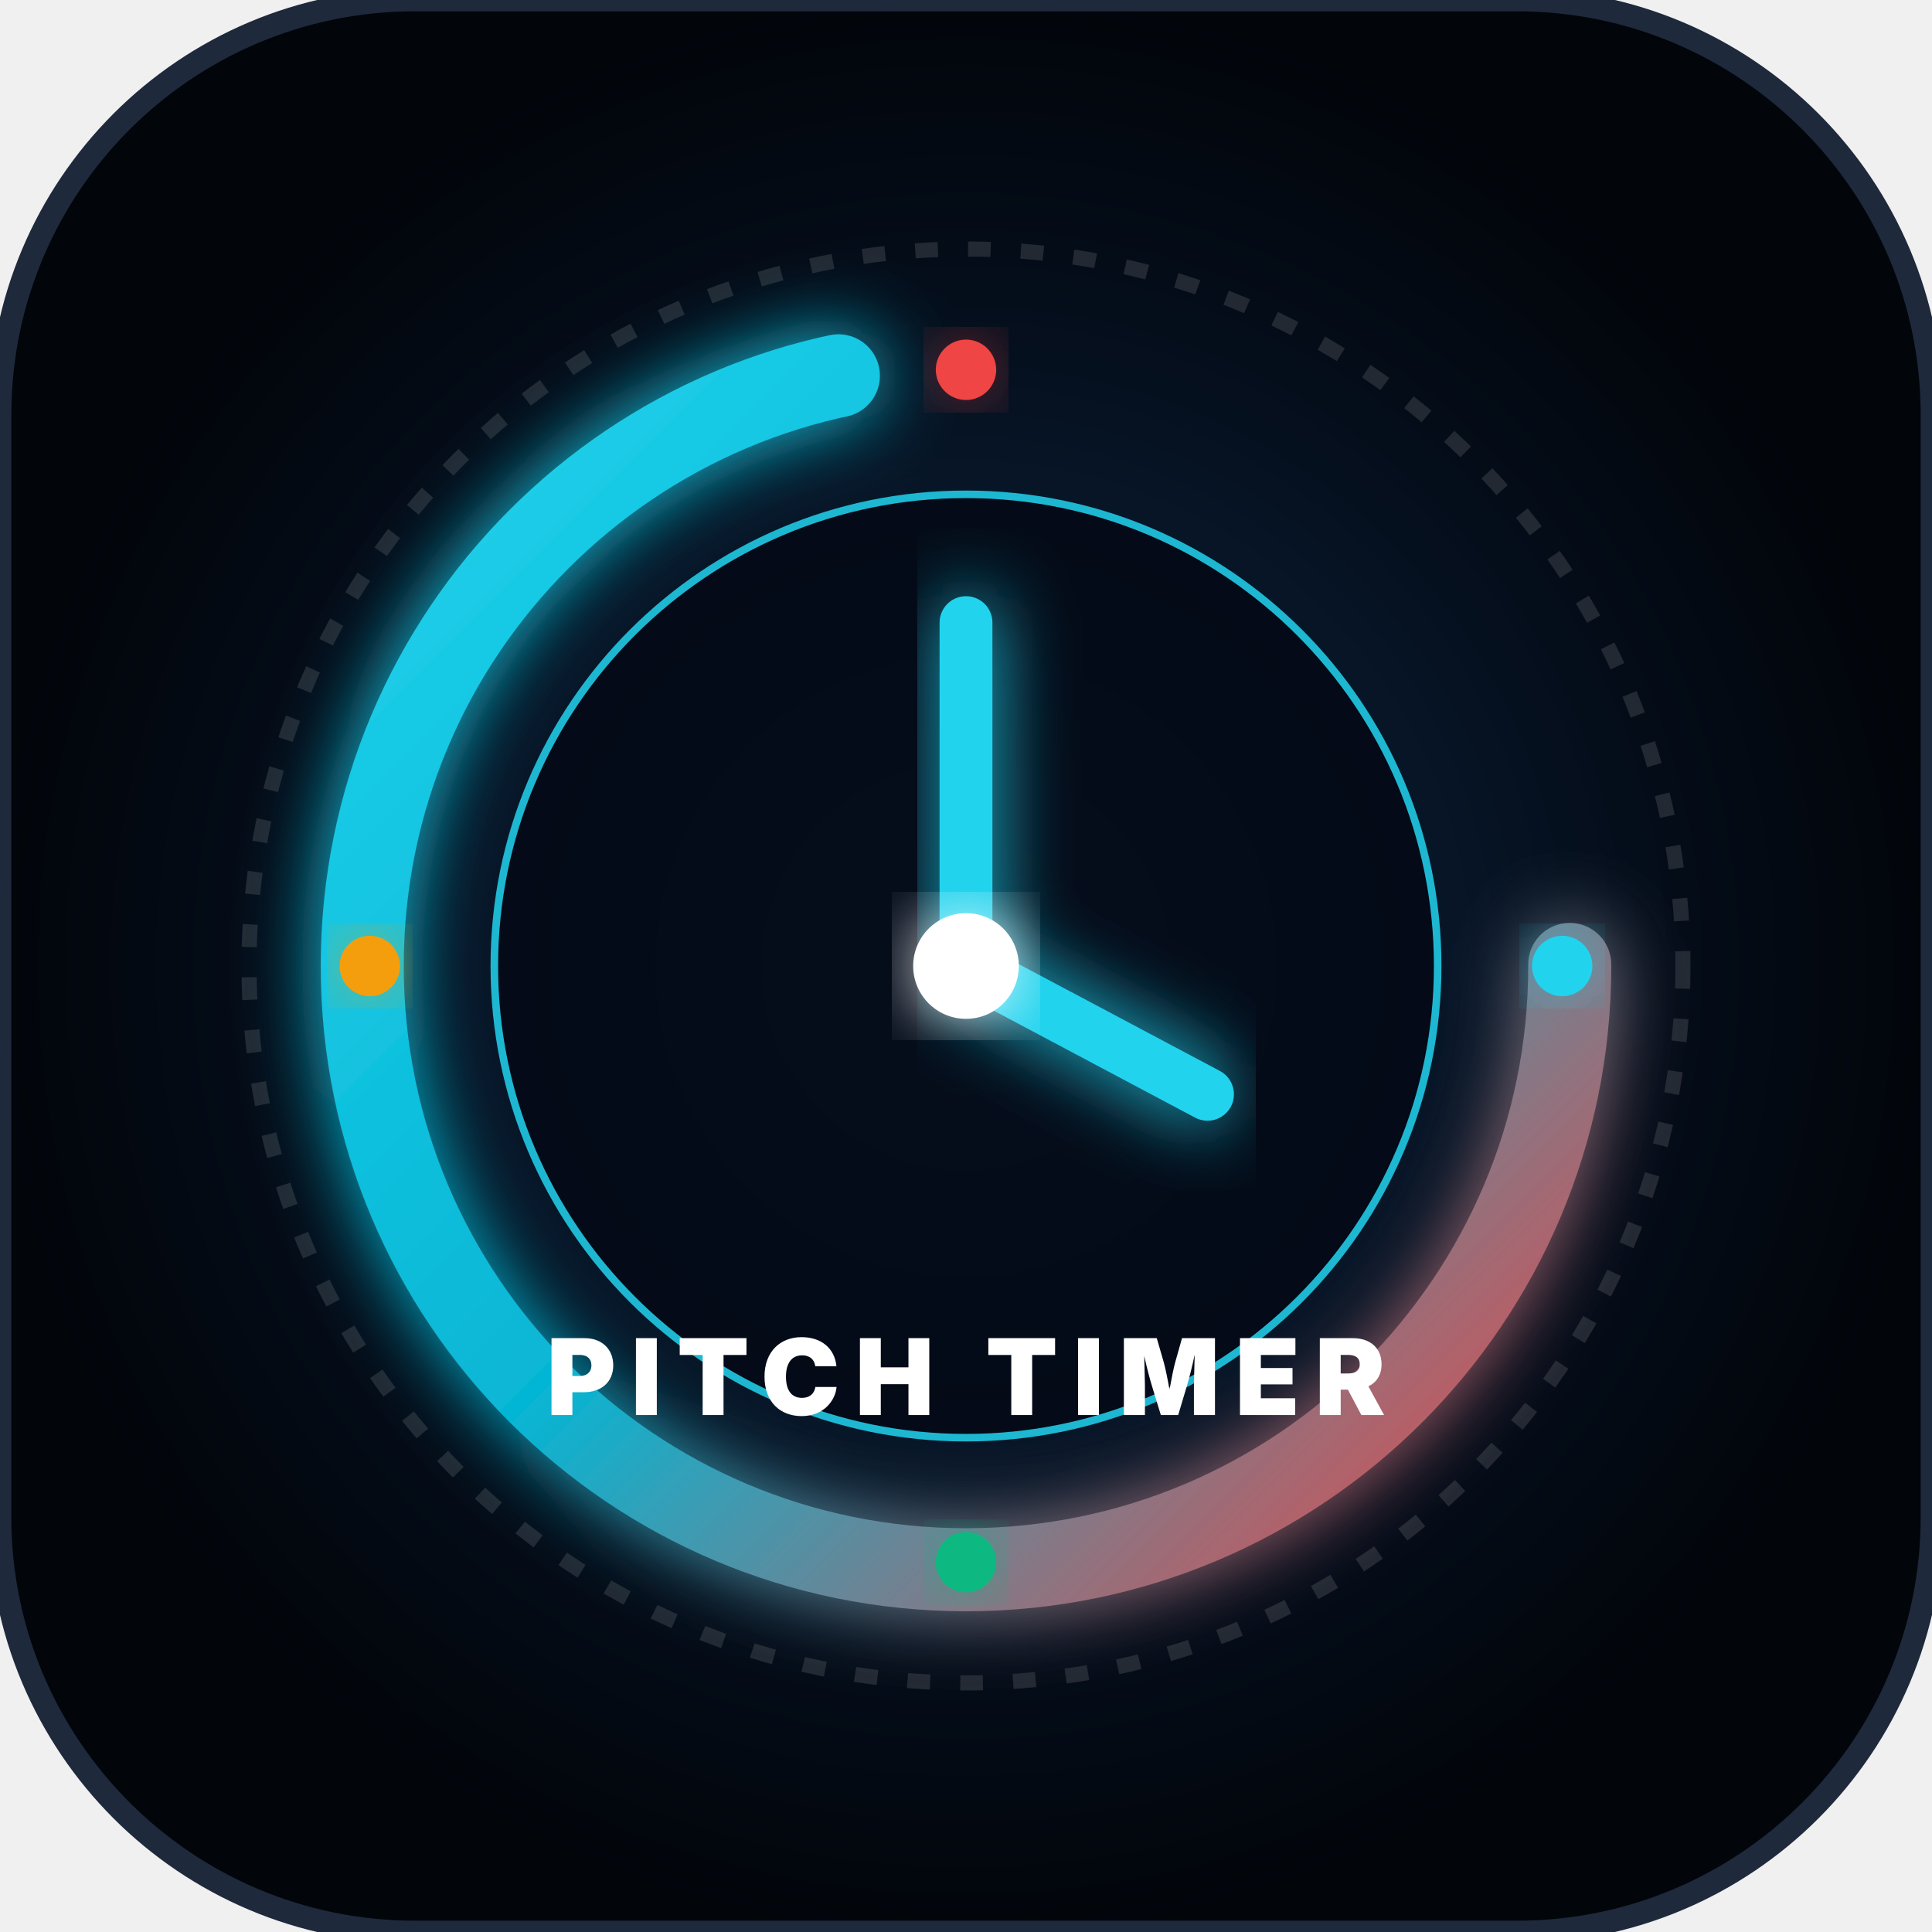
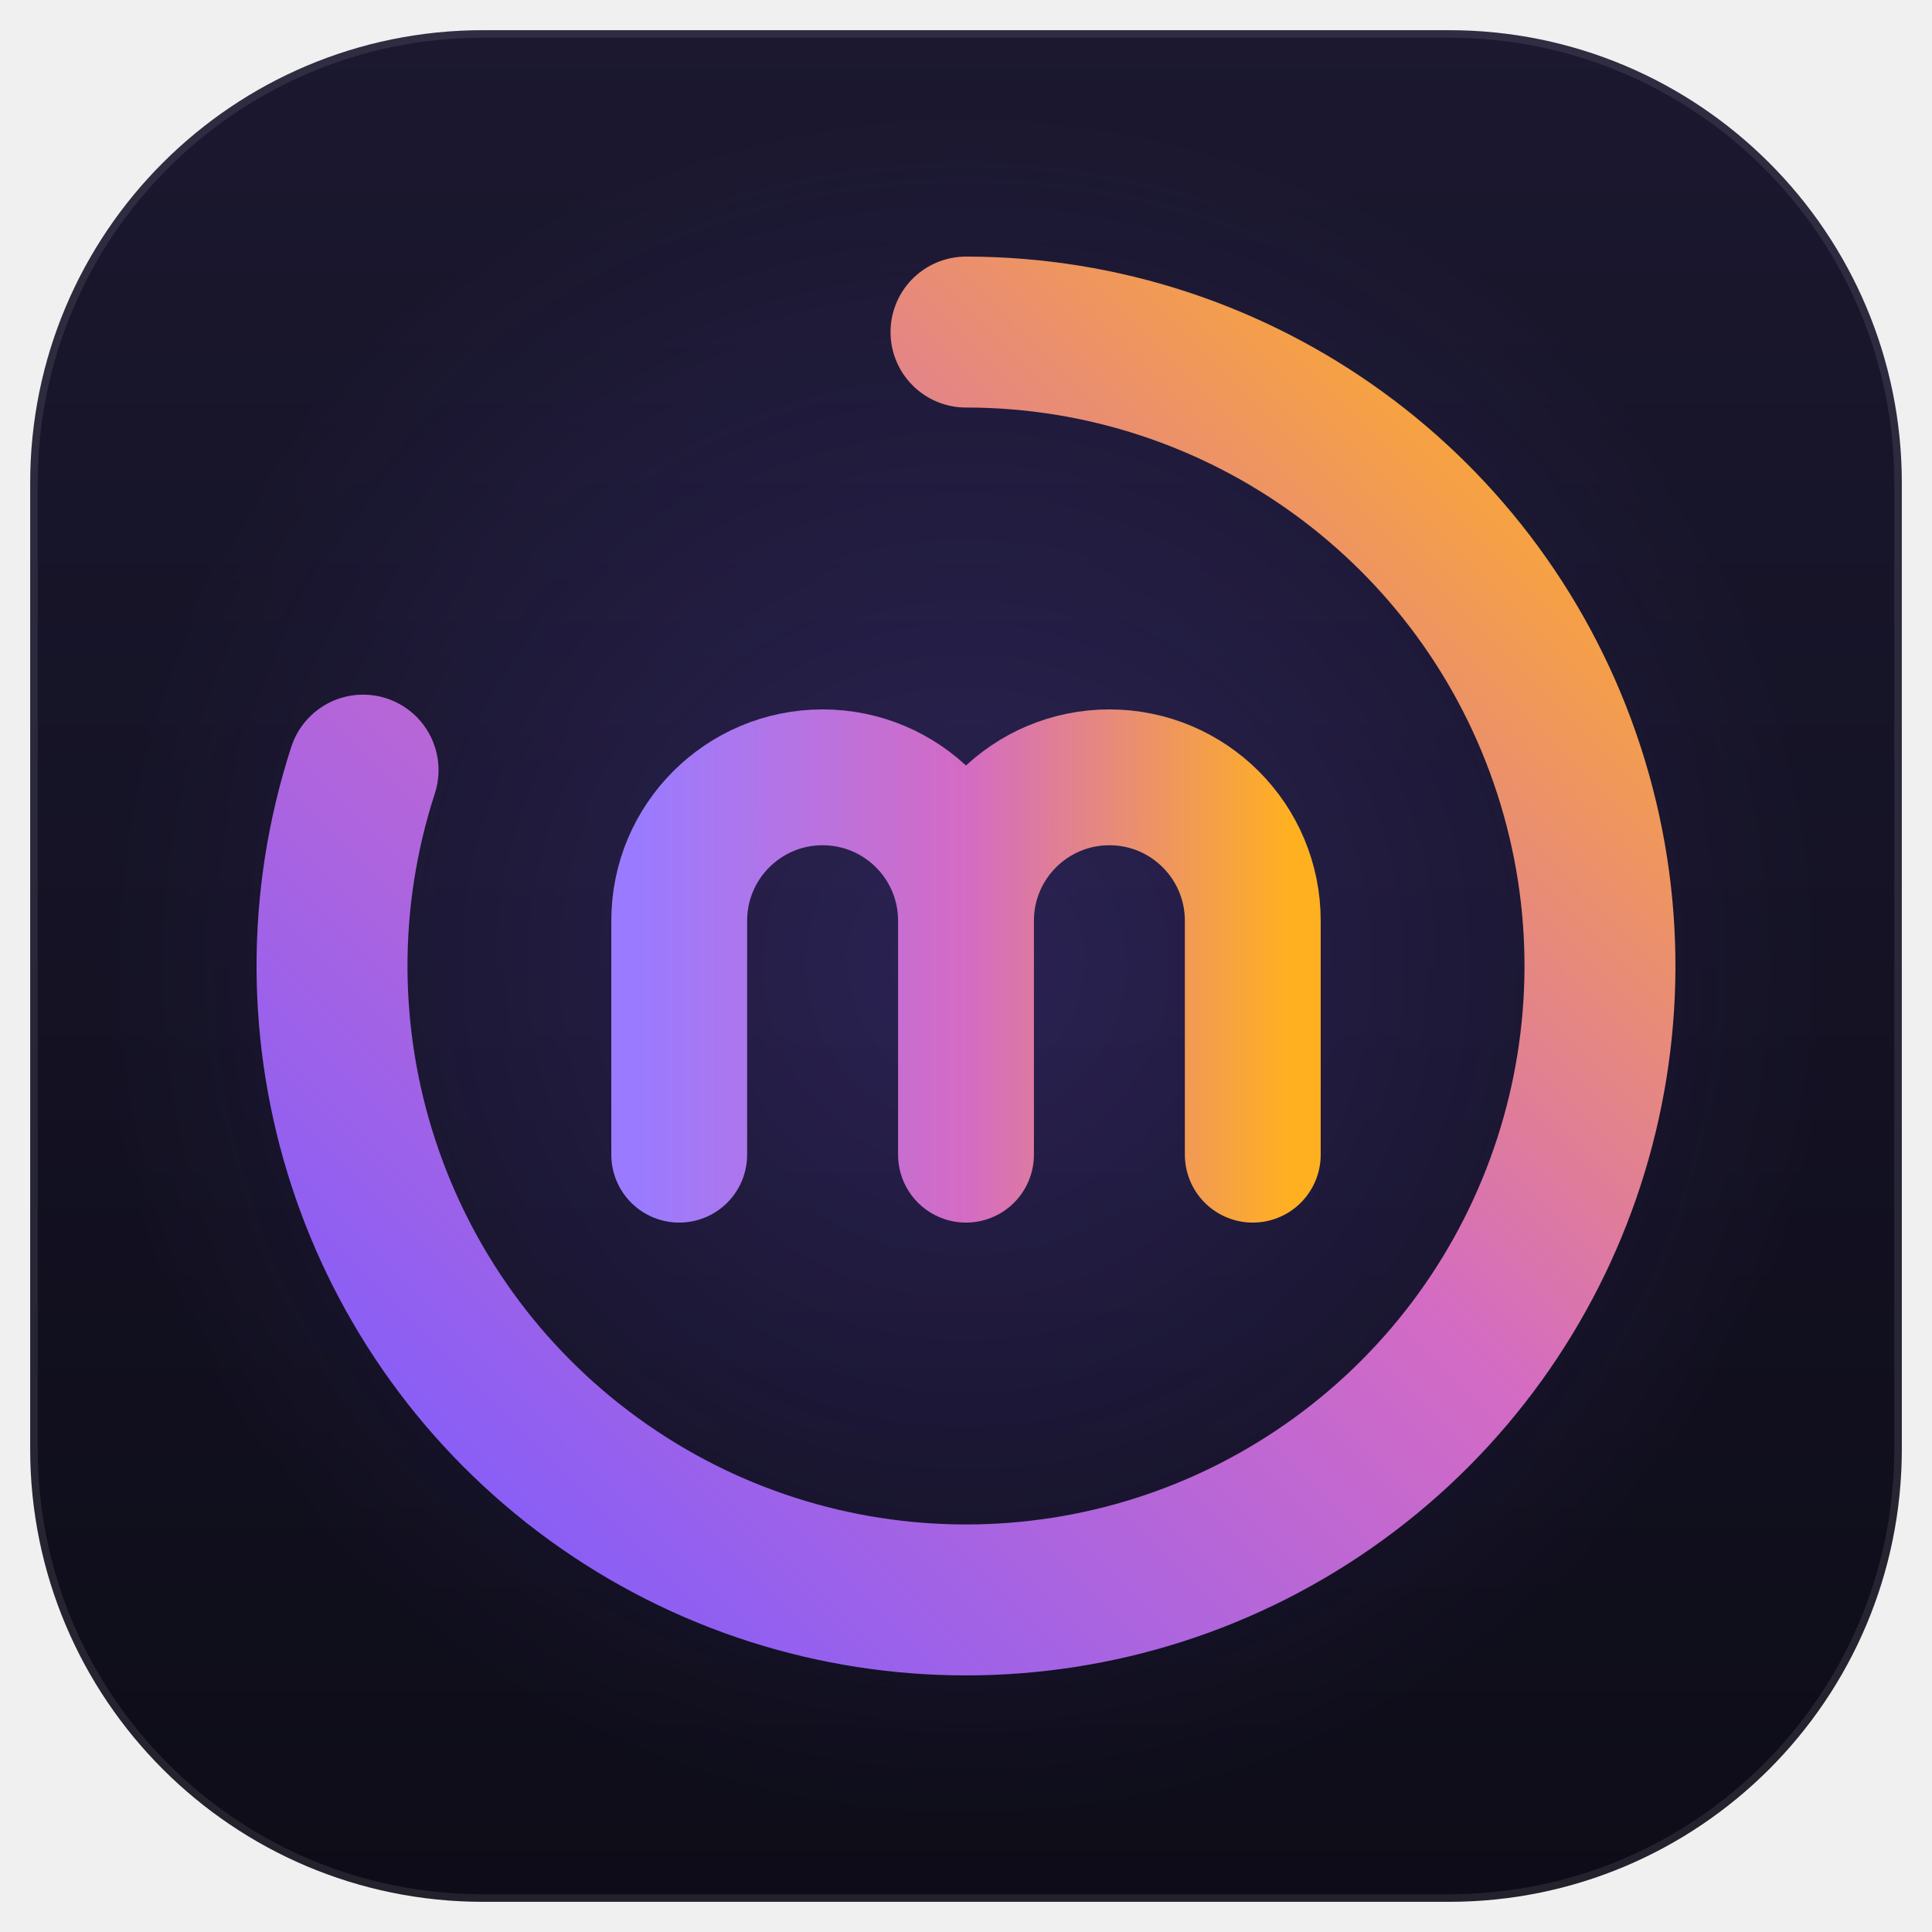
- <svg xmlns="http://www.w3.org/2000/svg" viewBox="0 0 512 512" width="100%" height="100%">
+ <svg xmlns="http://www.w3.org/2000/svg" viewBox="0 0 512 512" width="512" height="512" role="img" aria-label="munsif">
  <defs>
-     <radialGradient id="bg-glow" cx="50%" cy="50%" r="50%">
-       <stop offset="0%" stop-color="#0e2a47" />
-       <stop offset="70%" stop-color="#040d1a" />
-       <stop offset="100%" stop-color="#02050a" />
+     <linearGradient id="mk-g" x1="96" y1="420" x2="420" y2="96" gradientUnits="userSpaceOnUse">
+       <stop offset="0" stop-color="#7C5CFF" />
+       <stop offset=".55" stop-color="#D46BC4" />
+       <stop offset="1" stop-color="#FFB020" />
+     </linearGradient>
+     <linearGradient id="mk-gm" x1="170" y1="0" x2="342" y2="0" gradientUnits="userSpaceOnUse">
+       <stop offset="0" stop-color="#9A7BFF" />
+       <stop offset=".5" stop-color="#D46BC4" />
+       <stop offset="1" stop-color="#FFB020" />
+     </linearGradient>
+     <linearGradient id="mk-tile" x1="0" y1="0" x2="0" y2="512" gradientUnits="userSpaceOnUse">
+       <stop offset="0" stop-color="#1B1830" />
+       <stop offset="1" stop-color="#0D0C17" />
+     </linearGradient>
+     <radialGradient id="mk-halo" cx="256" cy="256" r="230" gradientUnits="userSpaceOnUse">
+       <stop offset="0" stop-color="#7C5CFF" stop-opacity=".22" />
+       <stop offset="1" stop-color="#7C5CFF" stop-opacity="0" />
    </radialGradient>
-     <linearGradient id="neon-ring" x1="0%" y1="0%" x2="100%" y2="100%">
-       <stop offset="0%" stop-color="#22d3ee" />
-       <stop offset="50%" stop-color="#06b6d4" />
-       <stop offset="100%" stop-color="#ef4444" />
-     </linearGradient>
-     <filter id="glow" x="-20%" y="-20%" width="140%" height="140%">
-       <feGaussianBlur stdDeviation="10" result="blur" />
-       <feComposite in="SourceGraphic" in2="blur" operator="over" />
-     </filter>
  </defs>
-   <rect width="512" height="512" rx="110" fill="url(#bg-glow)" stroke="#1e293b" stroke-width="6" />
-   <circle cx="256" cy="256" r="190" fill="none" stroke="rgba(255,255,255,0.12)" stroke-width="4" stroke-dasharray="6 8" />
-   <circle cx="256" cy="256" r="160" fill="none" stroke="url(#neon-ring)" stroke-width="22" stroke-linecap="round" stroke-dasharray="720 285" filter="url(#glow)" />
-   <circle cx="256" cy="256" r="125" fill="#030814" stroke="#22d3ee" stroke-width="2" opacity="0.85" />
-   <path d="M256 165 V256 L320 290" fill="none" stroke="#22d3ee" stroke-width="14" stroke-linecap="round" stroke-linejoin="round" filter="url(#glow)" />
-   <circle cx="256" cy="256" r="14" fill="#ffffff" filter="url(#glow)" />
-   <circle cx="256" cy="98" r="8" fill="#ef4444" filter="url(#glow)" />
-   <circle cx="414" cy="256" r="8" fill="#22d3ee" filter="url(#glow)" />
-   <circle cx="256" cy="414" r="8" fill="#10b981" filter="url(#glow)" />
-   <circle cx="98" cy="256" r="8" fill="#f59e0b" filter="url(#glow)" />
-   <text x="256" y="375" font-family="system-ui, -apple-system, sans-serif" font-weight="900" font-size="28" fill="#ffffff" text-anchor="middle" letter-spacing="4">PITCH TIMER</text>
+   <rect x="8" y="8" width="496" height="496" rx="120" fill="url(#mk-tile)" />
+   <rect x="8" y="8" width="496" height="496" rx="120" fill="url(#mk-halo)" />
+   <rect x="9" y="9" width="494" height="494" rx="119" fill="none" stroke="#FFFFFF" stroke-opacity=".09" stroke-width="2" />
+   <g fill="none" stroke="url(#mk-g)" stroke-linecap="round" stroke-linejoin="round">
+     <path d="M256 88A168 168 0 1 1 96.22 204.09" stroke-width="40" />
+     <path d="M180 306V244a38 38 0 0 1 76 0v62M256 244a38 38 0 0 1 76 0v62" stroke-width="36" stroke="url(#mk-gm)" />
+   </g>
</svg>
